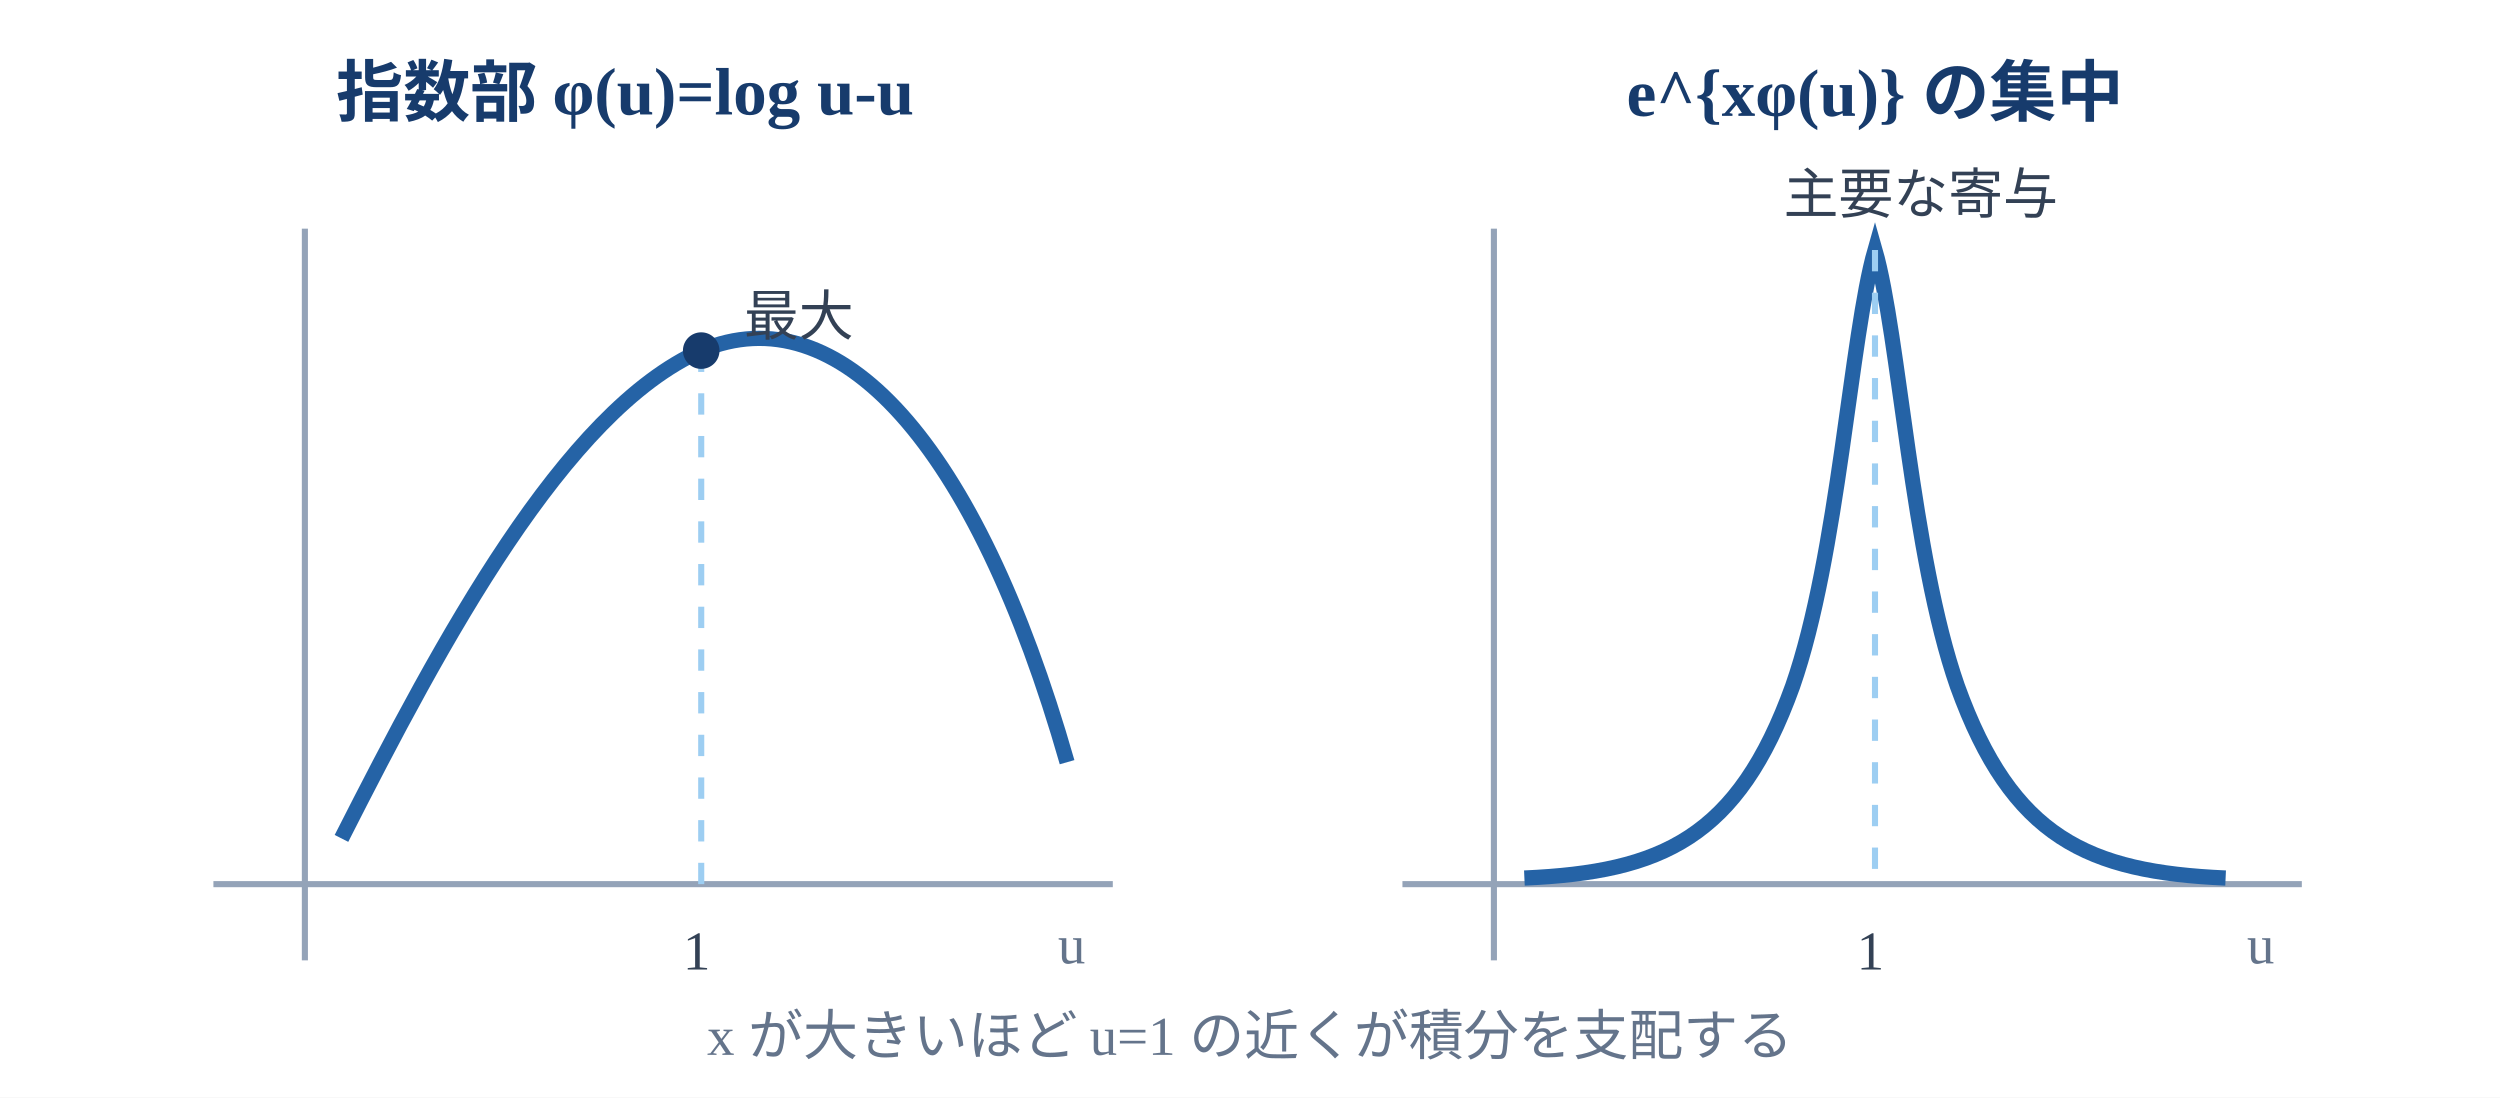
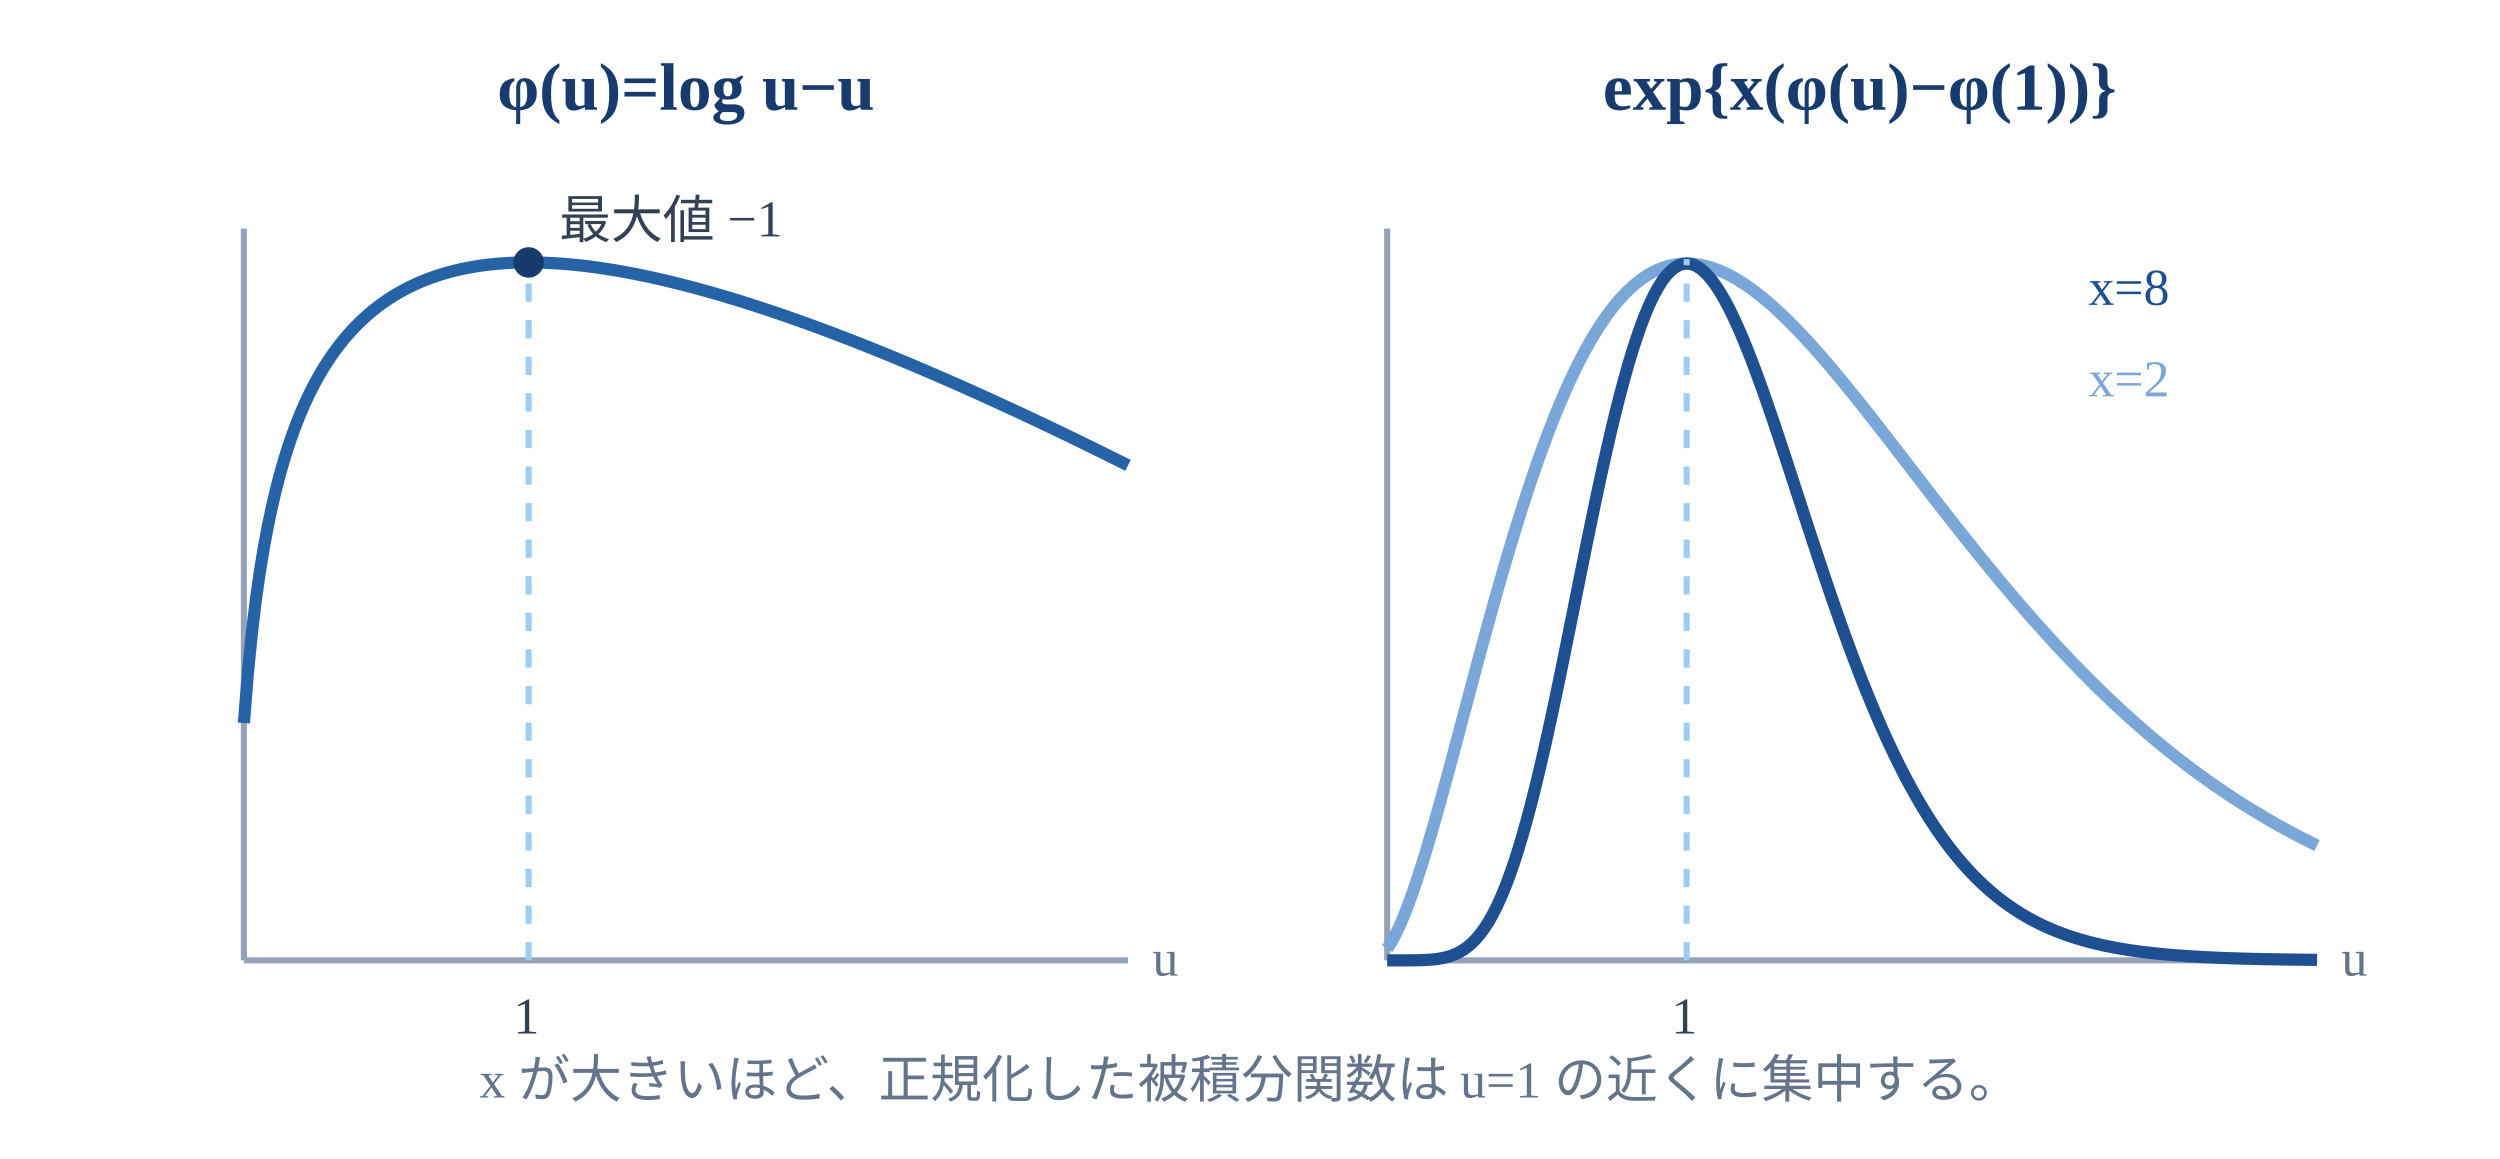
- <svg xmlns="http://www.w3.org/2000/svg" width="820" height="360" viewBox="0 0 820 360" role="img" aria-labelledby="title desc">
-   <rect width="820" height="360" fill="#ffffff" />
-   <text x="205" y="38" text-anchor="middle" font-size="22" font-weight="600" fill="#173b6c">指数部 φ(u)=log u-u</text>
-   <text x="615" y="38" text-anchor="middle" font-size="22" font-weight="600" fill="#173b6c">e^{xφ(u)} の集中</text>
-   <line x1="70" y1="290" x2="365" y2="290" stroke="#94a3b8" stroke-width="2" />
-   <line x1="100" y1="315" x2="100" y2="75" stroke="#94a3b8" stroke-width="2" />
-   <path d="M112 275 C145 210 185 135 230 115 C275 96 320 145 350 250" fill="none" stroke="#2563a6" stroke-width="5" />
-   <line x1="230" y1="115" x2="230" y2="290" stroke="#9dcef2" stroke-width="2" stroke-dasharray="7 7" />
-   <circle cx="230" cy="115" r="6" fill="#173b6c" />
-   <text x="224" y="318" font-size="18" fill="#334155">1</text>
-   <text x="244" y="110" font-size="18" fill="#334155">最大</text>
-   <text x="347" y="316" font-size="18" fill="#64748b">u</text>
-   <line x1="460" y1="290" x2="755" y2="290" stroke="#94a3b8" stroke-width="2" />
-   <line x1="490" y1="315" x2="490" y2="75" stroke="#94a3b8" stroke-width="2" />
-   <path d="M500 288 C545 286 570 275 588 225 C603 182 607 110 615 82 C623 110 627 182 642 225 C660 275 685 286 730 288" fill="none" stroke="#2563a6" stroke-width="5" />
-   <line x1="615" y1="82" x2="615" y2="290" stroke="#9dcef2" stroke-width="2" stroke-dasharray="7 7" />
-   <text x="609" y="318" font-size="18" fill="#334155">1</text>
-   <text x="585" y="70" font-size="18" fill="#334155">主要な寄与</text>
-   <text x="737" y="316" font-size="18" fill="#64748b">u</text>
-   <text x="410" y="346" text-anchor="middle" font-size="18" fill="#64748b">x が大きいほど u=1 の近くが積分を支配する</text>
+ <svg xmlns="http://www.w3.org/2000/svg" width="820" height="380" viewBox="0 0 820 380" role="img" aria-labelledby="title desc">
+   <rect width="820" height="380" fill="#ffffff" />
+   <text x="225" y="36" text-anchor="middle" font-size="22" font-weight="600" fill="#173b6c">φ(u)=log u−u</text>
+   <text x="610" y="36" text-anchor="middle" font-size="22" font-weight="600" fill="#173b6c">exp{x(φ(u)−φ(1))}</text>
+   <line x1="80" y1="315" x2="370" y2="315" stroke="#94a3b8" stroke-width="2" />
+   <line x1="80" y1="315" x2="80" y2="75" stroke="#94a3b8" stroke-width="2" />
+   <path d="M 80.00 237.15 L 81.32 220.59 L 82.64 207.42 L 83.95 196.52 L 85.27 187.28 L 86.59 179.29 L 87.91 172.27 L 89.23 166.03 L 90.55 160.44 L 91.86 155.39 L 93.18 150.80 L 94.50 146.60 L 95.82 142.73 L 97.14 139.17 L 98.45 135.88 L 99.77 132.81 L 101.09 129.96 L 102.41 127.30 L 103.73 124.81 L 105.05 122.48 L 106.36 120.29 L 107.68 118.23 L 109.00 116.30 L 110.32 114.47 L 111.64 112.75 L 112.95 111.12 L 114.27 109.59 L 115.59 108.13 L 116.91 106.76 L 118.23 105.46 L 119.55 104.22 L 120.86 103.06 L 122.18 101.95 L 123.50 100.90 L 124.82 99.91 L 126.14 98.97 L 127.45 98.07 L 128.77 97.23 L 130.09 96.43 L 131.41 95.67 L 132.73 94.95 L 134.05 94.27 L 135.36 93.63 L 136.68 93.02 L 138.00 92.45 L 139.32 91.91 L 140.64 91.40 L 141.95 90.92 L 143.27 90.47 L 144.59 90.04 L 145.91 89.65 L 147.23 89.27 L 148.55 88.93 L 149.86 88.60 L 151.18 88.30 L 152.50 88.03 L 153.82 87.77 L 155.14 87.53 L 156.45 87.32 L 157.77 87.12 L 159.09 86.94 L 160.41 86.78 L 161.73 86.64 L 163.05 86.52 L 164.36 86.41 L 165.68 86.32 L 167.00 86.24 L 168.32 86.18 L 169.64 86.13 L 170.95 86.10 L 172.27 86.08 L 173.59 86.08 L 174.91 86.09 L 176.23 86.11 L 177.55 86.14 L 178.86 86.19 L 180.18 86.25 L 181.50 86.32 L 182.82 86.40 L 184.14 86.49 L 185.45 86.59 L 186.77 86.70 L 188.09 86.83 L 189.41 86.96 L 190.73 87.11 L 192.05 87.26 L 193.36 87.42 L 194.68 87.59 L 196.00 87.77 L 197.32 87.96 L 198.64 88.16 L 199.95 88.37 L 201.27 88.58 L 202.59 88.81 L 203.91 89.04 L 205.23 89.28 L 206.55 89.52 L 207.86 89.77 L 209.18 90.04 L 210.50 90.30 L 211.82 90.58 L 213.14 90.86 L 214.45 91.15 L 215.77 91.44 L 217.09 91.74 L 218.41 92.05 L 219.73 92.37 L 221.05 92.69 L 222.36 93.01 L 223.68 93.35 L 225.00 93.68 L 226.32 94.03 L 227.64 94.38 L 228.95 94.73 L 230.27 95.09 L 231.59 95.46 L 232.91 95.83 L 234.23 96.20 L 235.55 96.59 L 236.86 96.97 L 238.18 97.36 L 239.50 97.76 L 240.82 98.16 L 242.14 98.56 L 243.45 98.97 L 244.77 99.39 L 246.09 99.81 L 247.41 100.23 L 248.73 100.66 L 250.05 101.09 L 251.36 101.52 L 252.68 101.96 L 254.00 102.41 L 255.32 102.86 L 256.64 103.31 L 257.95 103.77 L 259.27 104.23 L 260.59 104.69 L 261.91 105.16 L 263.23 105.63 L 264.55 106.10 L 265.86 106.58 L 267.18 107.06 L 268.50 107.55 L 269.82 108.04 L 271.14 108.53 L 272.45 109.02 L 273.77 109.52 L 275.09 110.02 L 276.41 110.53 L 277.73 111.04 L 279.05 111.55 L 280.36 112.06 L 281.68 112.58 L 283.00 113.10 L 284.32 113.62 L 285.64 114.15 L 286.95 114.68 L 288.27 115.21 L 289.59 115.75 L 290.91 116.28 L 292.23 116.83 L 293.55 117.37 L 294.86 117.91 L 296.18 118.46 L 297.50 119.01 L 298.82 119.57 L 300.14 120.12 L 301.45 120.68 L 302.77 121.25 L 304.09 121.81 L 305.41 122.38 L 306.73 122.94 L 308.05 123.52 L 309.36 124.09 L 310.68 124.66 L 312.00 125.24 L 313.32 125.82 L 314.64 126.41 L 315.95 126.99 L 317.27 127.58 L 318.59 128.17 L 319.91 128.76 L 321.23 129.35 L 322.55 129.95 L 323.86 130.55 L 325.18 131.15 L 326.50 131.75 L 327.82 132.35 L 329.14 132.96 L 330.45 133.57 L 331.77 134.18 L 333.09 134.79 L 334.41 135.40 L 335.73 136.02 L 337.05 136.64 L 338.36 137.26 L 339.68 137.88 L 341.00 138.50 L 342.32 139.13 L 343.64 139.75 L 344.95 140.38 L 346.27 141.01 L 347.59 141.64 L 348.91 142.28 L 350.23 142.91 L 351.55 143.55 L 352.86 144.19 L 354.18 144.83 L 355.50 145.47 L 356.82 146.12 L 358.14 146.76 L 359.45 147.41 L 360.77 148.06 L 362.09 148.71 L 363.41 149.36 L 364.73 150.01 L 366.05 150.67 L 367.36 151.32 L 368.68 151.98 L 370.00 152.64" fill="none" stroke="#2563a6" stroke-width="4" />
+   <line x1="173.39" y1="315" x2="173.39" y2="86.077" stroke="#9dcef2" stroke-width="2" stroke-dasharray="6 6" />
+   <circle cx="173.39" cy="86.077" r="5" fill="#173b6c" />
+   <text x="168.39" y="339" font-size="17" fill="#334155">1</text>
+   <text x="183.39" y="78.077" font-size="17" fill="#334155">最大値 −1</text>
+   <text x="378" y="320" font-size="17" fill="#64748b">u</text>
+   <line x1="455" y1="315" x2="760" y2="315" stroke="#94a3b8" stroke-width="2" />
+   <line x1="455" y1="315" x2="455" y2="75" stroke="#94a3b8" stroke-width="2" />
+   <path d="M 455.00 311.18 L 456.39 309.02 L 457.77 306.45 L 459.16 303.52 L 460.55 300.26 L 461.93 296.69 L 463.32 292.86 L 464.70 288.78 L 466.09 284.50 L 467.48 280.03 L 468.86 275.39 L 470.25 270.62 L 471.64 265.73 L 473.02 260.74 L 474.41 255.67 L 475.80 250.54 L 477.18 245.36 L 478.57 240.16 L 479.95 234.94 L 481.34 229.72 L 482.73 224.51 L 484.11 219.32 L 485.50 214.17 L 486.89 209.06 L 488.27 204.00 L 489.66 199.00 L 491.05 194.08 L 492.43 189.22 L 493.82 184.45 L 495.20 179.77 L 496.59 175.18 L 497.98 170.69 L 499.36 166.30 L 500.75 162.02 L 502.14 157.84 L 503.52 153.79 L 504.91 149.84 L 506.30 146.02 L 507.68 142.31 L 509.07 138.73 L 510.45 135.26 L 511.84 131.93 L 513.23 128.71 L 514.61 125.62 L 516.00 122.66 L 517.39 119.82 L 518.77 117.10 L 520.16 114.52 L 521.55 112.05 L 522.93 109.71 L 524.32 107.49 L 525.70 105.39 L 527.09 103.41 L 528.48 101.55 L 529.86 99.81 L 531.25 98.18 L 532.64 96.67 L 534.02 95.27 L 535.41 93.98 L 536.80 92.80 L 538.18 91.73 L 539.57 90.76 L 540.95 89.90 L 542.34 89.14 L 543.73 88.47 L 545.11 87.91 L 546.50 87.44 L 547.89 87.06 L 549.27 86.77 L 550.66 86.57 L 552.05 86.46 L 553.43 86.43 L 554.82 86.48 L 556.20 86.62 L 557.59 86.83 L 558.98 87.11 L 560.36 87.47 L 561.75 87.90 L 563.14 88.40 L 564.52 88.96 L 565.91 89.59 L 567.30 90.28 L 568.68 91.03 L 570.07 91.84 L 571.45 92.71 L 572.84 93.63 L 574.23 94.60 L 575.61 95.63 L 577.00 96.70 L 578.39 97.82 L 579.77 98.98 L 581.16 100.18 L 582.55 101.43 L 583.93 102.71 L 585.32 104.04 L 586.70 105.39 L 588.09 106.79 L 589.48 108.21 L 590.86 109.66 L 592.25 111.15 L 593.64 112.66 L 595.02 114.20 L 596.41 115.76 L 597.80 117.35 L 599.18 118.95 L 600.57 120.58 L 601.95 122.23 L 603.34 123.89 L 604.73 125.58 L 606.11 127.27 L 607.50 128.98 L 608.89 130.71 L 610.27 132.44 L 611.66 134.19 L 613.05 135.94 L 614.43 137.71 L 615.82 139.48 L 617.20 141.26 L 618.59 143.04 L 619.98 144.83 L 621.36 146.62 L 622.75 148.42 L 624.14 150.22 L 625.52 152.01 L 626.91 153.81 L 628.30 155.61 L 629.68 157.41 L 631.07 159.20 L 632.45 161.00 L 633.84 162.79 L 635.23 164.57 L 636.61 166.36 L 638.00 168.13 L 639.39 169.91 L 640.77 171.67 L 642.16 173.43 L 643.55 175.18 L 644.93 176.93 L 646.32 178.66 L 647.70 180.39 L 649.09 182.11 L 650.48 183.82 L 651.86 185.52 L 653.25 187.21 L 654.64 188.89 L 656.02 190.56 L 657.41 192.22 L 658.80 193.87 L 660.18 195.50 L 661.57 197.13 L 662.95 198.74 L 664.34 200.34 L 665.73 201.92 L 667.11 203.50 L 668.50 205.06 L 669.89 206.61 L 671.27 208.14 L 672.66 209.66 L 674.05 211.17 L 675.43 212.66 L 676.82 214.14 L 678.20 215.61 L 679.59 217.06 L 680.98 218.50 L 682.36 219.92 L 683.75 221.33 L 685.14 222.72 L 686.52 224.10 L 687.91 225.47 L 689.30 226.82 L 690.68 228.16 L 692.07 229.48 L 693.45 230.79 L 694.84 232.08 L 696.23 233.36 L 697.61 234.62 L 699.00 235.87 L 700.39 237.10 L 701.77 238.32 L 703.16 239.53 L 704.55 240.72 L 705.93 241.90 L 707.32 243.06 L 708.70 244.20 L 710.09 245.34 L 711.48 246.46 L 712.86 247.56 L 714.25 248.65 L 715.64 249.73 L 717.02 250.79 L 718.41 251.84 L 719.80 252.88 L 721.18 253.90 L 722.57 254.90 L 723.95 255.90 L 725.34 256.88 L 726.73 257.85 L 728.11 258.80 L 729.50 259.74 L 730.89 260.67 L 732.27 261.58 L 733.66 262.48 L 735.05 263.37 L 736.43 264.25 L 737.82 265.11 L 739.20 265.96 L 740.59 266.80 L 741.98 267.63 L 743.36 268.44 L 744.75 269.25 L 746.14 270.04 L 747.52 270.82 L 748.91 271.59 L 750.30 272.34 L 751.68 273.09 L 753.07 273.82 L 754.45 274.54 L 755.84 275.25 L 757.23 275.95 L 758.61 276.64 L 760.00 277.32" fill="none" stroke="#7aa7d8" stroke-width="4" />
+   <path d="M 455.00 315.00 L 456.39 315.00 L 457.77 315.00 L 459.16 315.00 L 460.55 315.00 L 461.93 314.99 L 463.32 314.98 L 464.70 314.96 L 466.09 314.93 L 467.48 314.87 L 468.86 314.79 L 470.25 314.68 L 471.64 314.51 L 473.02 314.27 L 474.41 313.96 L 475.80 313.55 L 477.18 313.03 L 478.57 312.37 L 479.95 311.56 L 481.34 310.57 L 482.73 309.39 L 484.11 307.98 L 485.50 306.34 L 486.89 304.45 L 488.27 302.29 L 489.66 299.84 L 491.05 297.09 L 492.43 294.04 L 493.82 290.68 L 495.20 286.99 L 496.59 282.99 L 497.98 278.68 L 499.36 274.06 L 500.75 269.13 L 502.14 263.92 L 503.52 258.43 L 504.91 252.69 L 506.30 246.72 L 507.68 240.53 L 509.07 234.15 L 510.45 227.61 L 511.84 220.93 L 513.23 214.15 L 514.61 207.29 L 516.00 200.39 L 517.39 193.47 L 518.77 186.57 L 520.16 179.71 L 521.55 172.93 L 522.93 166.26 L 524.32 159.72 L 525.70 153.34 L 527.09 147.15 L 528.48 141.17 L 529.86 135.42 L 531.25 129.93 L 532.64 124.72 L 534.02 119.79 L 535.41 115.17 L 536.80 110.87 L 538.18 106.90 L 539.57 103.28 L 540.95 100.00 L 542.34 97.07 L 543.73 94.50 L 545.11 92.29 L 546.50 90.43 L 547.89 88.94 L 549.27 87.79 L 550.66 87.00 L 552.05 86.55 L 553.43 86.43 L 554.82 86.64 L 556.20 87.17 L 557.59 88.01 L 558.98 89.15 L 560.36 90.56 L 561.75 92.25 L 563.14 94.20 L 564.52 96.39 L 565.91 98.82 L 567.30 101.46 L 568.68 104.30 L 570.07 107.34 L 571.45 110.54 L 572.84 113.91 L 574.23 117.42 L 575.61 121.06 L 577.00 124.82 L 578.39 128.69 L 579.77 132.64 L 581.16 136.68 L 582.55 140.78 L 583.93 144.93 L 585.32 149.13 L 586.70 153.36 L 588.09 157.61 L 589.48 161.87 L 590.86 166.14 L 592.25 170.39 L 593.64 174.64 L 595.02 178.86 L 596.41 183.04 L 597.80 187.19 L 599.18 191.30 L 600.57 195.36 L 601.95 199.36 L 603.34 203.31 L 604.73 207.19 L 606.11 211.00 L 607.50 214.74 L 608.89 218.40 L 610.27 221.99 L 611.66 225.50 L 613.05 228.92 L 614.43 232.27 L 615.82 235.52 L 617.20 238.70 L 618.59 241.78 L 619.98 244.78 L 621.36 247.69 L 622.75 250.52 L 624.14 253.25 L 625.52 255.91 L 626.91 258.47 L 628.30 260.95 L 629.68 263.35 L 631.07 265.66 L 632.45 267.90 L 633.84 270.05 L 635.23 272.12 L 636.61 274.12 L 638.00 276.04 L 639.39 277.89 L 640.77 279.66 L 642.16 281.36 L 643.55 283.00 L 644.93 284.57 L 646.32 286.07 L 647.70 287.51 L 649.09 288.88 L 650.48 290.20 L 651.86 291.46 L 653.25 292.67 L 654.64 293.82 L 656.02 294.92 L 657.41 295.97 L 658.80 296.97 L 660.18 297.92 L 661.57 298.83 L 662.95 299.70 L 664.34 300.52 L 665.73 301.31 L 667.11 302.06 L 668.50 302.77 L 669.89 303.44 L 671.27 304.08 L 672.66 304.69 L 674.05 305.27 L 675.43 305.81 L 676.82 306.33 L 678.20 306.83 L 679.59 307.29 L 680.98 307.74 L 682.36 308.16 L 683.75 308.55 L 685.14 308.93 L 686.52 309.28 L 687.91 309.62 L 689.30 309.94 L 690.68 310.24 L 692.07 310.52 L 693.45 310.79 L 694.84 311.04 L 696.23 311.28 L 697.61 311.50 L 699.00 311.72 L 700.39 311.92 L 701.77 312.11 L 703.16 312.28 L 704.55 312.45 L 705.93 312.61 L 707.32 312.76 L 708.70 312.90 L 710.09 313.03 L 711.48 313.15 L 712.86 313.27 L 714.25 313.38 L 715.64 313.48 L 717.02 313.58 L 718.41 313.67 L 719.80 313.75 L 721.18 313.83 L 722.57 313.91 L 723.95 313.98 L 725.34 314.04 L 726.73 314.11 L 728.11 314.16 L 729.50 314.22 L 730.89 314.27 L 732.27 314.32 L 733.66 314.36 L 735.05 314.41 L 736.43 314.44 L 737.82 314.48 L 739.20 314.52 L 740.59 314.55 L 741.98 314.58 L 743.36 314.61 L 744.75 314.63 L 746.14 314.66 L 747.52 314.68 L 748.91 314.70 L 750.30 314.72 L 751.68 314.74 L 753.07 314.76 L 754.45 314.78 L 755.84 314.79 L 757.23 314.81 L 758.61 314.82 L 760.00 314.83" fill="none" stroke="#1d4f91" stroke-width="4" />
+   <line x1="553.22" y1="315" x2="553.22" y2="85" stroke="#9dcef2" stroke-width="2" stroke-dasharray="6 6" />
+   <text x="548.22" y="339" font-size="17" fill="#334155">1</text>
+   <text x="685" y="100" font-size="17" fill="#1d4f91">x=8</text>
+   <text x="685" y="130" font-size="17" fill="#7aa7d8">x=2</text>
+   <text x="768" y="320" font-size="17" fill="#64748b">u</text>
+   <text x="410" y="360" text-anchor="middle" font-size="17" fill="#64748b">x が大きいほど、正規化した被積分関数は u=1 の近くに集中する。</text>
</svg>
